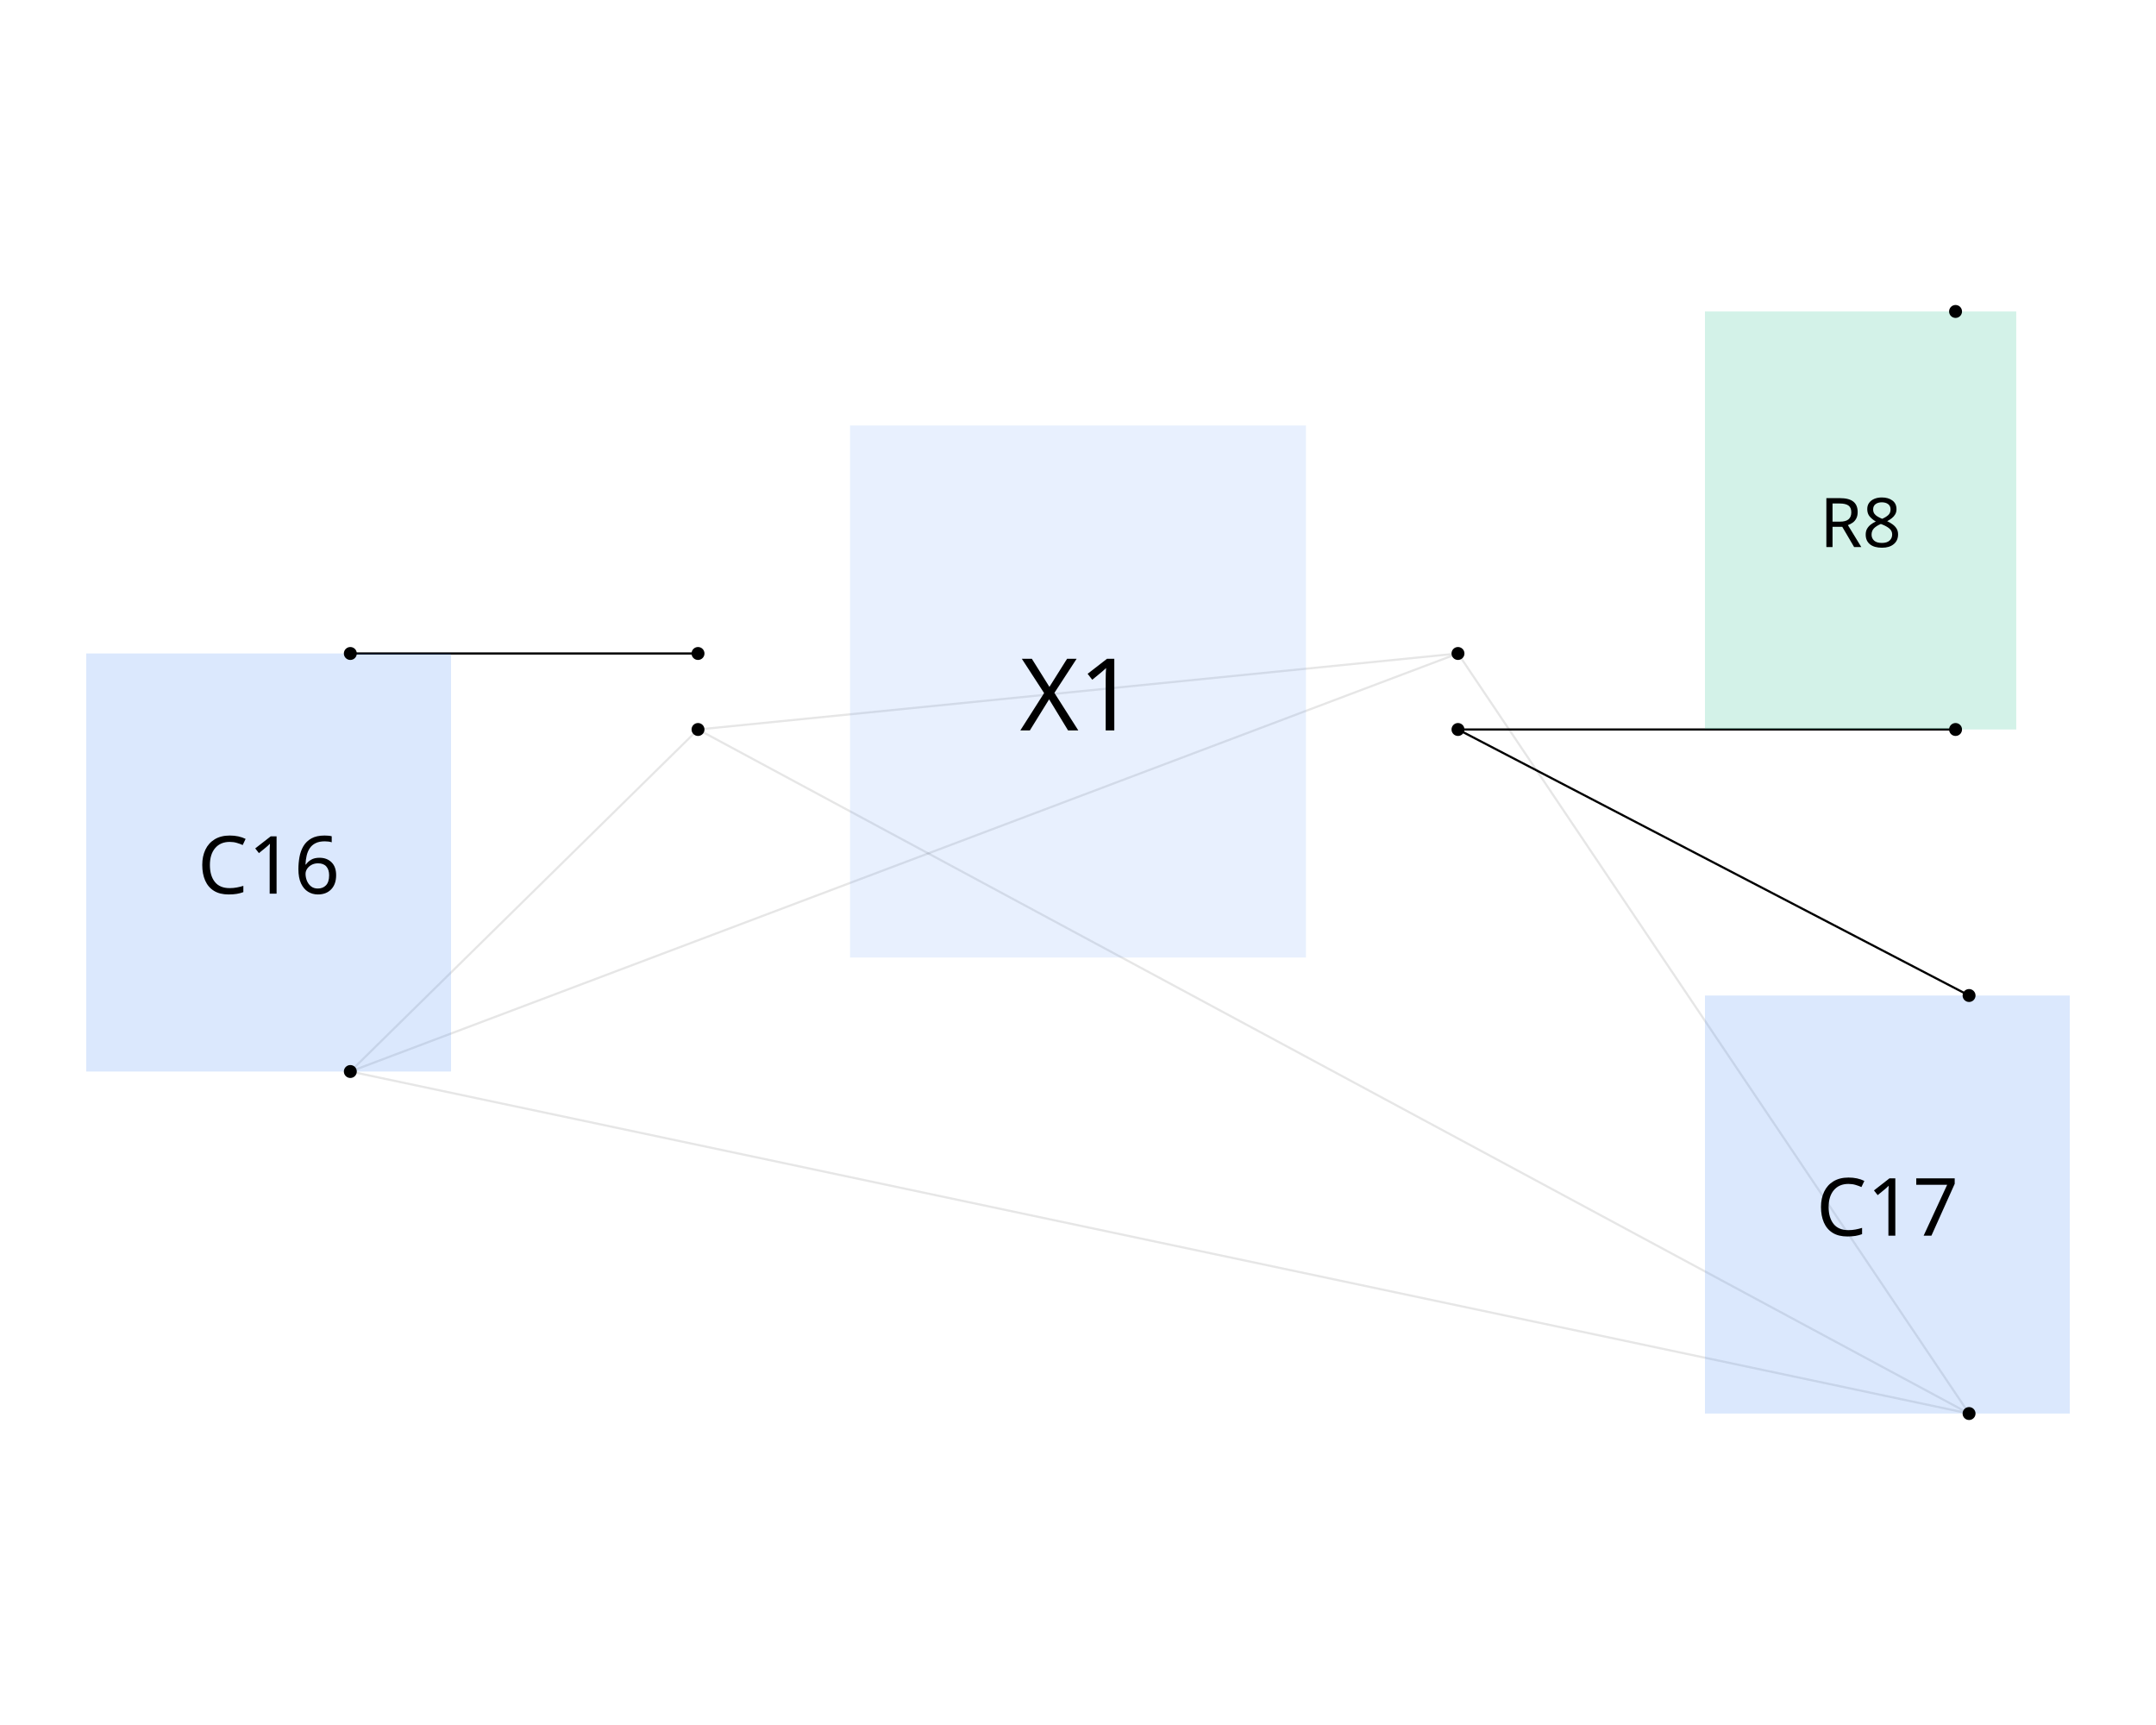
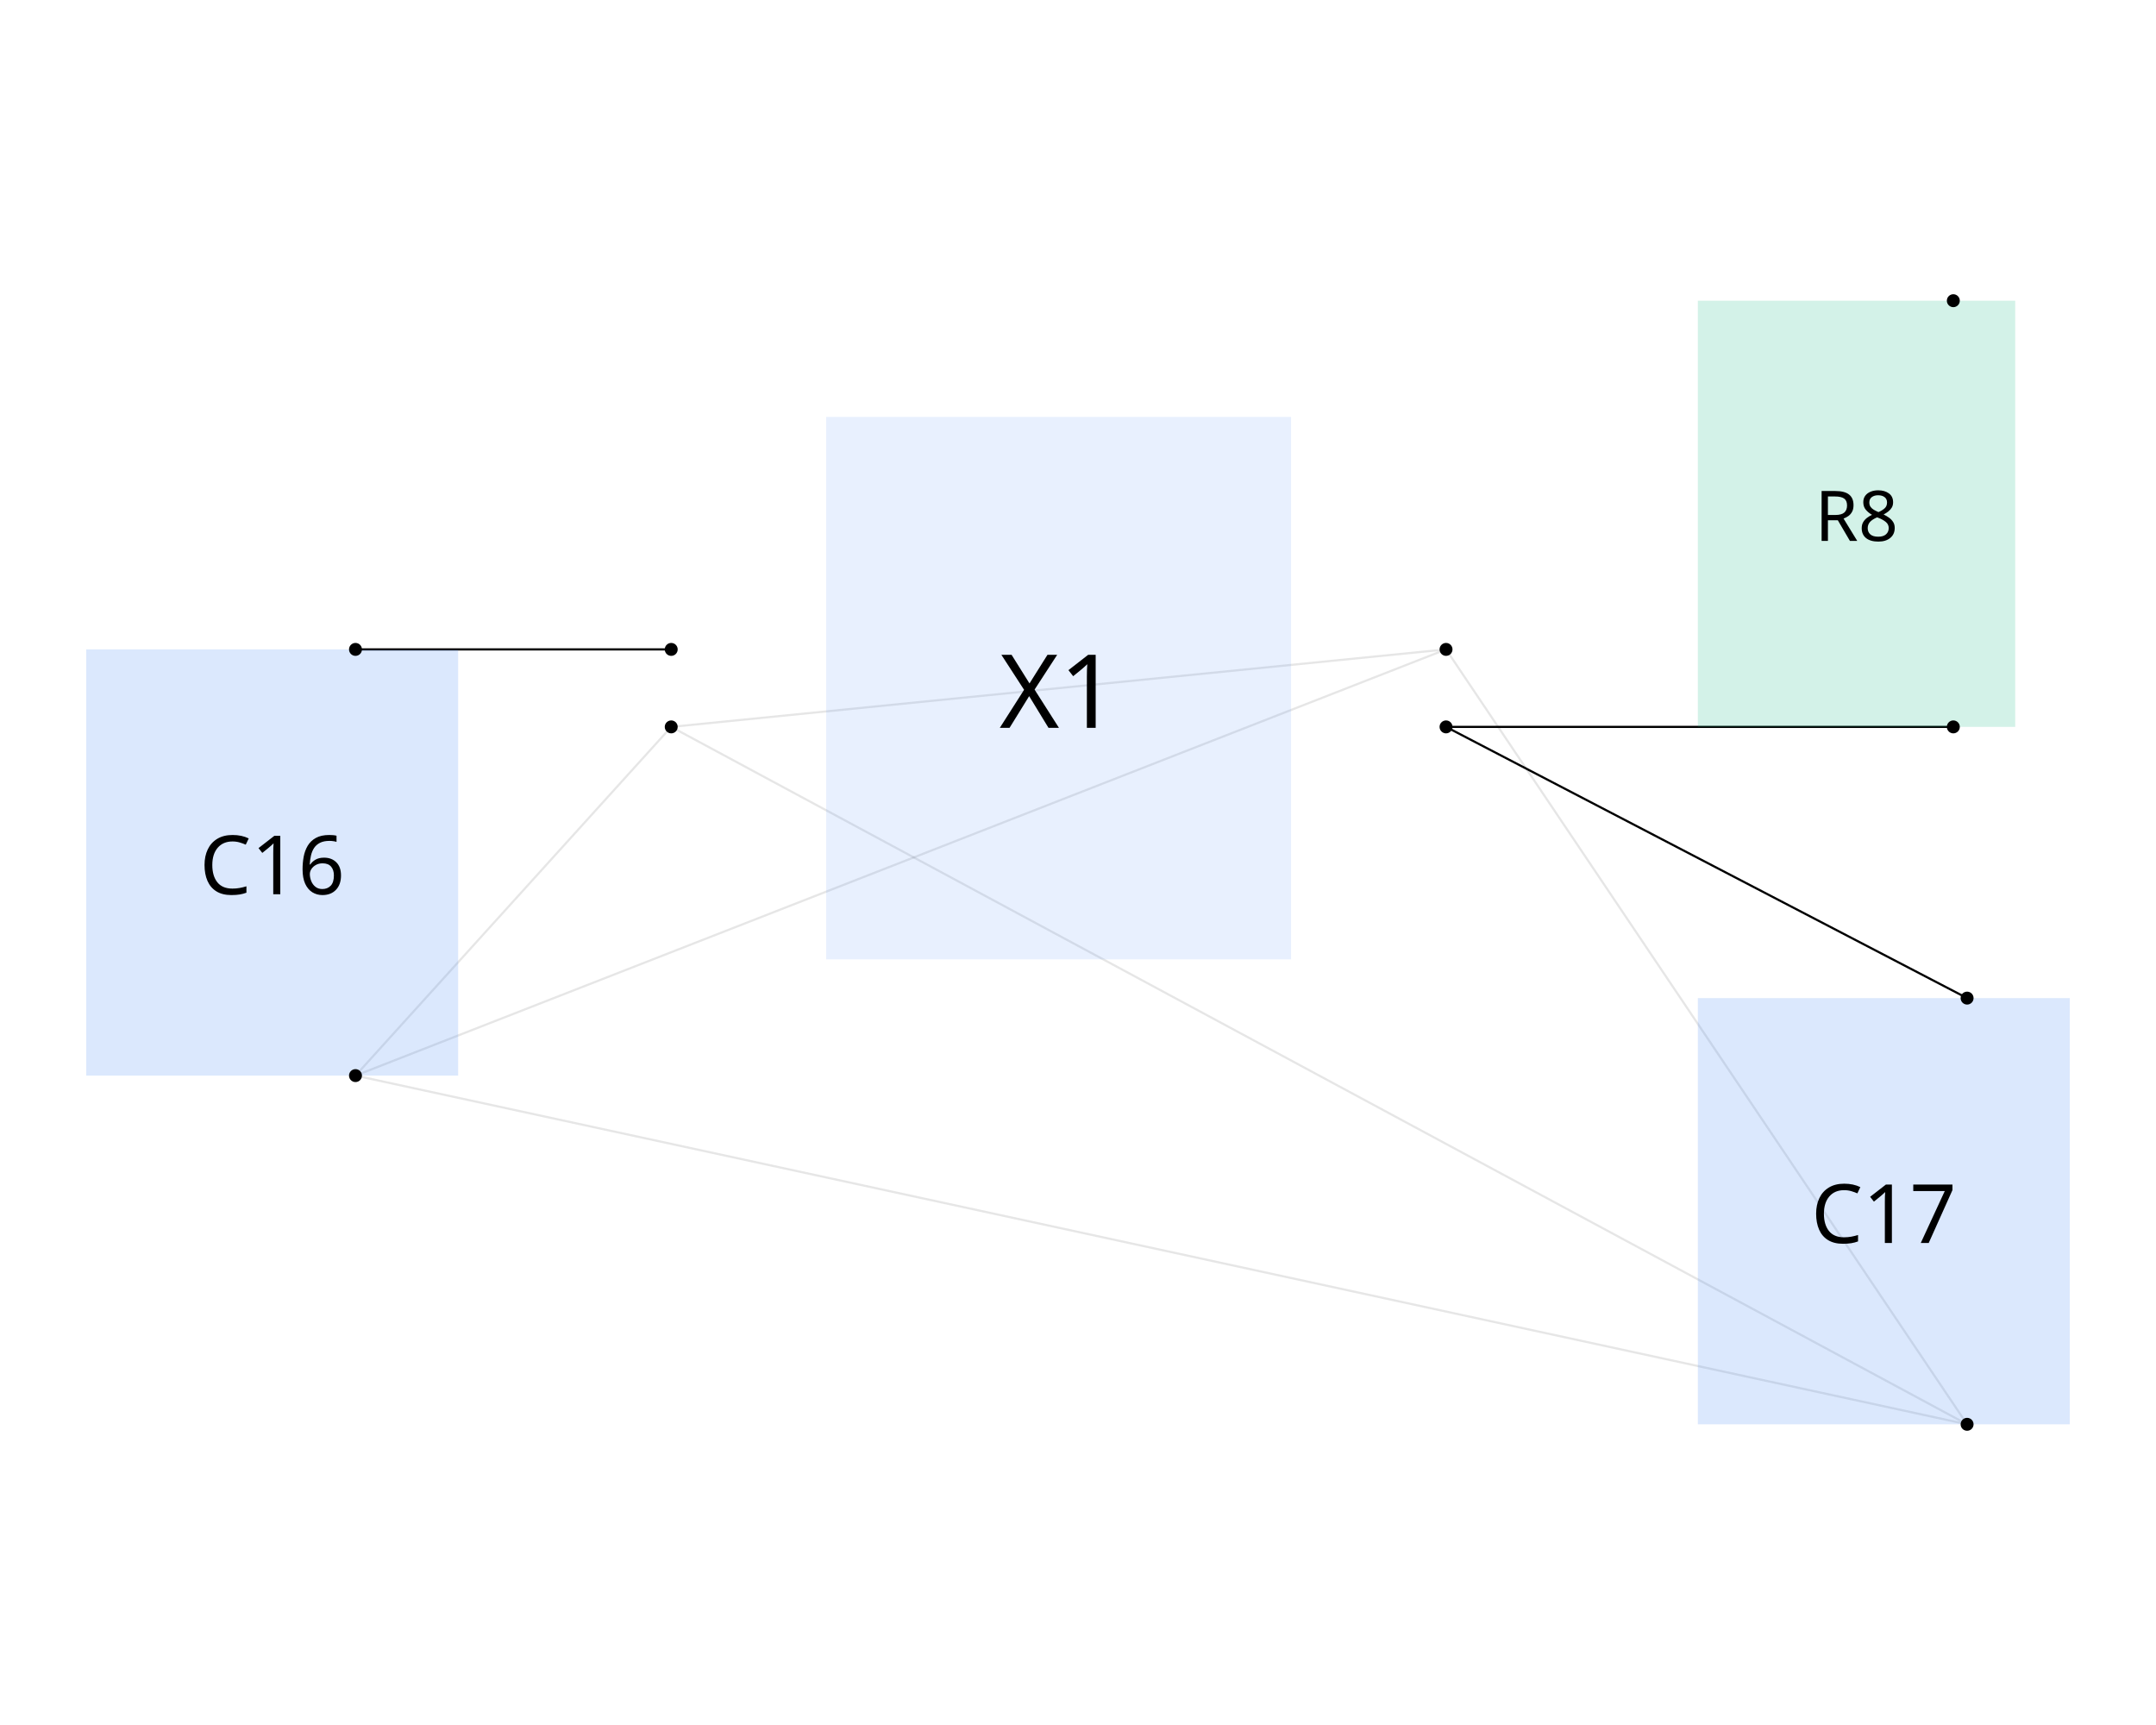
<svg xmlns="http://www.w3.org/2000/svg" width="1000" height="800" viewBox="0 0 1000 800">
  <rect width="100%" height="100%" fill="white" />
  <g>
-     <polyline data-points="2.3449999999999998,-1.9000000000000001 -1.9149999999999998,-1.0000000000000002" data-type="line" data-label="" points="913.295,655.556 162.49,496.935" fill="none" stroke="rgba(0,0,0,0.1)" stroke-width="1px" />
+     <polyline data-points="2.3449999999999998,-1.9000000000000006 -1.8149999999999997,-1.0000000000000002" data-type="line" data-label="" points="912.383,660.547 164.883,498.828" fill="none" stroke="rgba(0,0,0,0.1)" stroke-width="1px" />
  </g>
  <g>
-     <polyline data-points="2.3449999999999998,-1.9000000000000001 -1,-0.1" data-type="line" data-label="" points="913.295,655.556 323.755,338.314" fill="none" stroke="rgba(0,0,0,0.1)" stroke-width="1px" />
+     <polyline data-points="2.3449999999999998,-1.9000000000000006 -1,-0.1" data-type="line" data-label="" points="912.383,660.547 311.328,337.109" fill="none" stroke="rgba(0,0,0,0.1)" stroke-width="1px" />
  </g>
  <g>
-     <polyline data-points="2.3449999999999998,-1.9000000000000001 1,0.1" data-type="line" data-label="" points="913.295,655.556 676.245,303.065" fill="none" stroke="rgba(0,0,0,0.1)" stroke-width="1px" />
+     <polyline data-points="2.3449999999999998,-1.9000000000000006 1,0.1" data-type="line" data-label="" points="912.383,660.547 670.703,301.172" fill="none" stroke="rgba(0,0,0,0.1)" stroke-width="1px" />
  </g>
  <g>
-     <polyline data-points="-1.9149999999999998,-1.0000000000000002 -1,-0.1" data-type="line" data-label="" points="162.49,496.935 323.755,338.314" fill="none" stroke="rgba(0,0,0,0.1)" stroke-width="1px" />
+     <polyline data-points="-1.8149999999999997,-1.0000000000000002 -1,-0.1" data-type="line" data-label="" points="164.883,498.828 311.328,337.109" fill="none" stroke="rgba(0,0,0,0.1)" stroke-width="1px" />
  </g>
  <g>
-     <polyline data-points="-1.9149999999999998,-1.0000000000000002 1,0.1" data-type="line" data-label="" points="162.49,496.935 676.245,303.065" fill="none" stroke="rgba(0,0,0,0.1)" stroke-width="1px" />
+     <polyline data-points="-1.8149999999999997,-1.0000000000000002 1,0.1" data-type="line" data-label="" points="164.883,498.828 670.703,301.172" fill="none" stroke="rgba(0,0,0,0.1)" stroke-width="1px" />
  </g>
  <g>
-     <polyline data-points="-1,-0.1 1,0.1" data-type="line" data-label="" points="323.755,338.314 676.245,303.065" fill="none" stroke="rgba(0,0,0,0.1)" stroke-width="1px" />
+     <polyline data-points="-1,-0.1 1,0.1" data-type="line" data-label="" points="311.328,337.109 670.703,301.172" fill="none" stroke="rgba(0,0,0,0.1)" stroke-width="1px" />
  </g>
  <g>
-     <polyline data-points="-1.915,0.09999999999999987 -1,0.1" data-type="line" data-label="" points="162.49,303.065 323.755,303.065" fill="none" stroke="rgba(0,0,0,0.1)" stroke-width="1px" />
+     <polyline data-points="-1.815,0.09999999999999987 -1,0.1" data-type="line" data-label="" points="164.883,301.172 311.328,301.172" fill="none" stroke="rgba(0,0,0,0.1)" stroke-width="1px" />
  </g>
  <g>
-     <polyline data-points="1,-0.1 2.3449999999999998,-0.8" data-type="line" data-label="" points="676.245,338.314 913.295,461.686" fill="none" stroke="black" stroke-width="1px" />
+     <polyline data-points="1,-0.1 2.3449999999999998,-0.8000000000000005" data-type="line" data-label="" points="670.703,337.109 912.383,462.891" fill="none" stroke="black" stroke-width="1px" />
  </g>
  <g>
-     <polyline data-points="1,-0.1 2.3094553499999995,-0.09999999999999987" data-type="line" data-label="" points="676.245,338.314 907.03,338.314" fill="none" stroke="black" stroke-width="1px" />
+     <polyline data-points="1,-0.1 2.3094553499999995,-0.09999999999999987" data-type="line" data-label="" points="670.703,337.109 905.996,337.109" fill="none" stroke="black" stroke-width="1px" />
  </g>
  <g>
-     <polyline data-points="-1,0.1 -1.915,0.09999999999999987" data-type="line" data-label="" points="323.755,303.065 162.49,303.065" fill="none" stroke="black" stroke-width="1px" />
+     <polyline data-points="-1,0.1 -1.815,0.09999999999999987" data-type="line" data-label="" points="311.328,301.172 164.883,301.172" fill="none" stroke="black" stroke-width="1px" />
  </g>
  <g>
-     <rect data-type="rect" data-label="R8" data-x="2.0595915124999995" data-y="0.4500000000000002" x="790.805" y="144.444" width="144.377" height="193.87" fill="rgba(16, 185, 129, 0.18)" stroke="none" stroke-width="0.006" />
+     <rect data-type="rect" data-label="R8" data-x="2.0595915124999995" data-y="0.4500000000000002" x="787.5" y="139.453" width="147.197" height="197.656" fill="rgba(16, 185, 129, 0.18)" stroke="none" stroke-width="0.006" />
  </g>
  <g>
-     <rect data-type="rect" data-label="C17" data-x="2.13" data-y="-1.35" x="790.805" y="461.686" width="169.195" height="193.87" fill="rgba(59, 130, 246, 0.18)" stroke="none" stroke-width="0.006" />
+     <rect data-type="rect" data-label="C17" data-x="2.13" data-y="-1.3500000000000005" x="787.5" y="462.891" width="172.5" height="197.656" fill="rgba(59, 130, 246, 0.18)" stroke="none" stroke-width="0.006" />
  </g>
  <g>
-     <rect data-type="rect" data-label="C16" data-x="-2.13" data-y="-0.4500000000000002" x="40" y="303.065" width="169.195" height="193.87" fill="rgba(59, 130, 246, 0.18)" stroke="none" stroke-width="0.006" />
+     <rect data-type="rect" data-label="C16" data-x="-2.03" data-y="-0.4500000000000002" x="40" y="301.172" width="172.5" height="197.656" fill="rgba(59, 130, 246, 0.18)" stroke="none" stroke-width="0.006" />
  </g>
  <g>
-     <rect data-type="rect" data-label="X1" data-x="0" data-y="0" x="394.253" y="197.318" width="211.494" height="246.743" fill="rgba(59, 130, 246, 0.12)" stroke="none" stroke-width="0.006" />
+     <rect data-type="rect" data-label="X1" data-x="0" data-y="0" x="383.203" y="193.359" width="215.625" height="251.562" fill="rgba(59, 130, 246, 0.12)" stroke="none" stroke-width="0.006" />
  </g>
-   <text data-type="text" data-label="R8" data-x="2.0595915124999995" data-y="0.4500000000000002" x="862.993" y="241.379" fill="black" font-size="31.763" font-family="sans-serif" text-anchor="middle" dominant-baseline="central">R8</text>
-   <text data-type="text" data-label="C17" data-x="2.13" data-y="-1.35" x="875.402" y="558.621" fill="black" font-size="37.223" font-family="sans-serif" text-anchor="middle" dominant-baseline="central">C17</text>
-   <text data-type="text" data-label="C16" data-x="-2.13" data-y="-0.4500000000000002" x="124.598" y="400" fill="black" font-size="37.223" font-family="sans-serif" text-anchor="middle" dominant-baseline="central">C16</text>
-   <text data-type="text" data-label="X1" data-x="0" data-y="0" x="500" y="320.69" fill="black" font-size="46.529" font-family="sans-serif" text-anchor="middle" dominant-baseline="central">X1</text>
+   <text data-type="text" data-label="R8" data-x="2.0595915124999995" data-y="0.4500000000000002" x="861.098" y="238.281" fill="black" font-size="32.383" font-family="sans-serif" text-anchor="middle" dominant-baseline="central">R8</text>
+   <text data-type="text" data-label="C17" data-x="2.13" data-y="-1.3500000000000005" x="873.75" y="561.719" fill="black" font-size="37.95" font-family="sans-serif" text-anchor="middle" dominant-baseline="central">C17</text>
+   <text data-type="text" data-label="C16" data-x="-2.03" data-y="-0.4500000000000002" x="126.25" y="400" fill="black" font-size="37.95" font-family="sans-serif" text-anchor="middle" dominant-baseline="central">C16</text>
+   <text data-type="text" data-label="X1" data-x="0" data-y="0" x="491.016" y="319.141" fill="black" font-size="47.438" font-family="sans-serif" text-anchor="middle" dominant-baseline="central">X1</text>
  <g>
-     <circle data-type="point" data-label="R8.1 (unnamedsubcircuitsubcircuit_source_group_5_connectivity_net33)" data-x="2.3094553499999995" data-y="1" cx="907.03" cy="144.444" r="3" fill="black" />
+     <circle data-type="point" data-label="R8.1 (unnamedsubcircuitsubcircuit_source_group_5_connectivity_net33)" data-x="2.3094553499999995" data-y="1" cx="905.996" cy="139.453" r="3" fill="black" />
  </g>
  <g>
-     <circle data-type="point" data-label="R8.2" data-x="2.3094553499999995" data-y="-0.09999999999999987" cx="907.03" cy="338.314" r="3" fill="black" />
+     <circle data-type="point" data-label="R8.2" data-x="2.3094553499999995" data-y="-0.09999999999999987" cx="905.996" cy="337.109" r="3" fill="black" />
  </g>
  <g>
-     <circle data-type="point" data-label="C17.1" data-x="2.3449999999999998" data-y="-0.8" cx="913.295" cy="461.686" r="3" fill="black" />
+     <circle data-type="point" data-label="C17.1" data-x="2.3449999999999998" data-y="-0.8000000000000005" cx="912.383" cy="462.891" r="3" fill="black" />
  </g>
  <g>
-     <circle data-type="point" data-label="C17.2 (unnamedsubcircuitsubcircuit_source_group_5_connectivity_net1)" data-x="2.3449999999999998" data-y="-1.9000000000000001" cx="913.295" cy="655.556" r="3" fill="black" />
+     <circle data-type="point" data-label="C17.2 (unnamedsubcircuitsubcircuit_source_group_5_connectivity_net1)" data-x="2.3449999999999998" data-y="-1.9000000000000006" cx="912.383" cy="660.547" r="3" fill="black" />
  </g>
  <g>
-     <circle data-type="point" data-label="C16.1 (unnamedsubcircuitsubcircuit_source_group_5_connectivity_net34)" data-x="-1.915" data-y="0.09999999999999987" cx="162.49" cy="303.065" r="3" fill="black" />
+     <circle data-type="point" data-label="C16.1 (unnamedsubcircuitsubcircuit_source_group_5_connectivity_net34)" data-x="-1.815" data-y="0.09999999999999987" cx="164.883" cy="301.172" r="3" fill="black" />
  </g>
  <g>
-     <circle data-type="point" data-label="C16.2 (unnamedsubcircuitsubcircuit_source_group_5_connectivity_net1)" data-x="-1.9149999999999998" data-y="-1.0000000000000002" cx="162.49" cy="496.935" r="3" fill="black" />
+     <circle data-type="point" data-label="C16.2 (unnamedsubcircuitsubcircuit_source_group_5_connectivity_net1)" data-x="-1.8149999999999997" data-y="-1.0000000000000002" cx="164.883" cy="498.828" r="3" fill="black" />
  </g>
  <g>
-     <circle data-type="point" data-label="X1.1 (unnamedsubcircuitsubcircuit_source_group_5_connectivity_net34)" data-x="-1" data-y="0.1" cx="323.755" cy="303.065" r="3" fill="black" />
+     <circle data-type="point" data-label="X1.1 (unnamedsubcircuitsubcircuit_source_group_5_connectivity_net34)" data-x="-1" data-y="0.1" cx="311.328" cy="301.172" r="3" fill="black" />
  </g>
  <g>
-     <circle data-type="point" data-label="X1.2 (unnamedsubcircuitsubcircuit_source_group_5_connectivity_net1)" data-x="-1" data-y="-0.1" cx="323.755" cy="338.314" r="3" fill="black" />
+     <circle data-type="point" data-label="X1.2 (unnamedsubcircuitsubcircuit_source_group_5_connectivity_net1)" data-x="-1" data-y="-0.1" cx="311.328" cy="337.109" r="3" fill="black" />
  </g>
  <g>
-     <circle data-type="point" data-label="X1.3" data-x="1" data-y="-0.1" cx="676.245" cy="338.314" r="3" fill="black" />
+     <circle data-type="point" data-label="X1.3" data-x="1" data-y="-0.1" cx="670.703" cy="337.109" r="3" fill="black" />
  </g>
  <g>
-     <circle data-type="point" data-label="X1.4 (unnamedsubcircuitsubcircuit_source_group_5_connectivity_net1)" data-x="1" data-y="0.1" cx="676.245" cy="303.065" r="3" fill="black" />
+     <circle data-type="point" data-label="X1.4 (unnamedsubcircuitsubcircuit_source_group_5_connectivity_net1)" data-x="1" data-y="0.1" cx="670.703" cy="301.172" r="3" fill="black" />
  </g>
  <g id="crosshair" style="display: none">
    <line id="crosshair-h" y1="0" y2="800" stroke="#666" stroke-width="0.5" />
    <line id="crosshair-v" x1="0" x2="1000" stroke="#666" stroke-width="0.5" />
    <text id="coordinates" font-family="monospace" font-size="12" fill="#666" />
  </g>
</svg>
